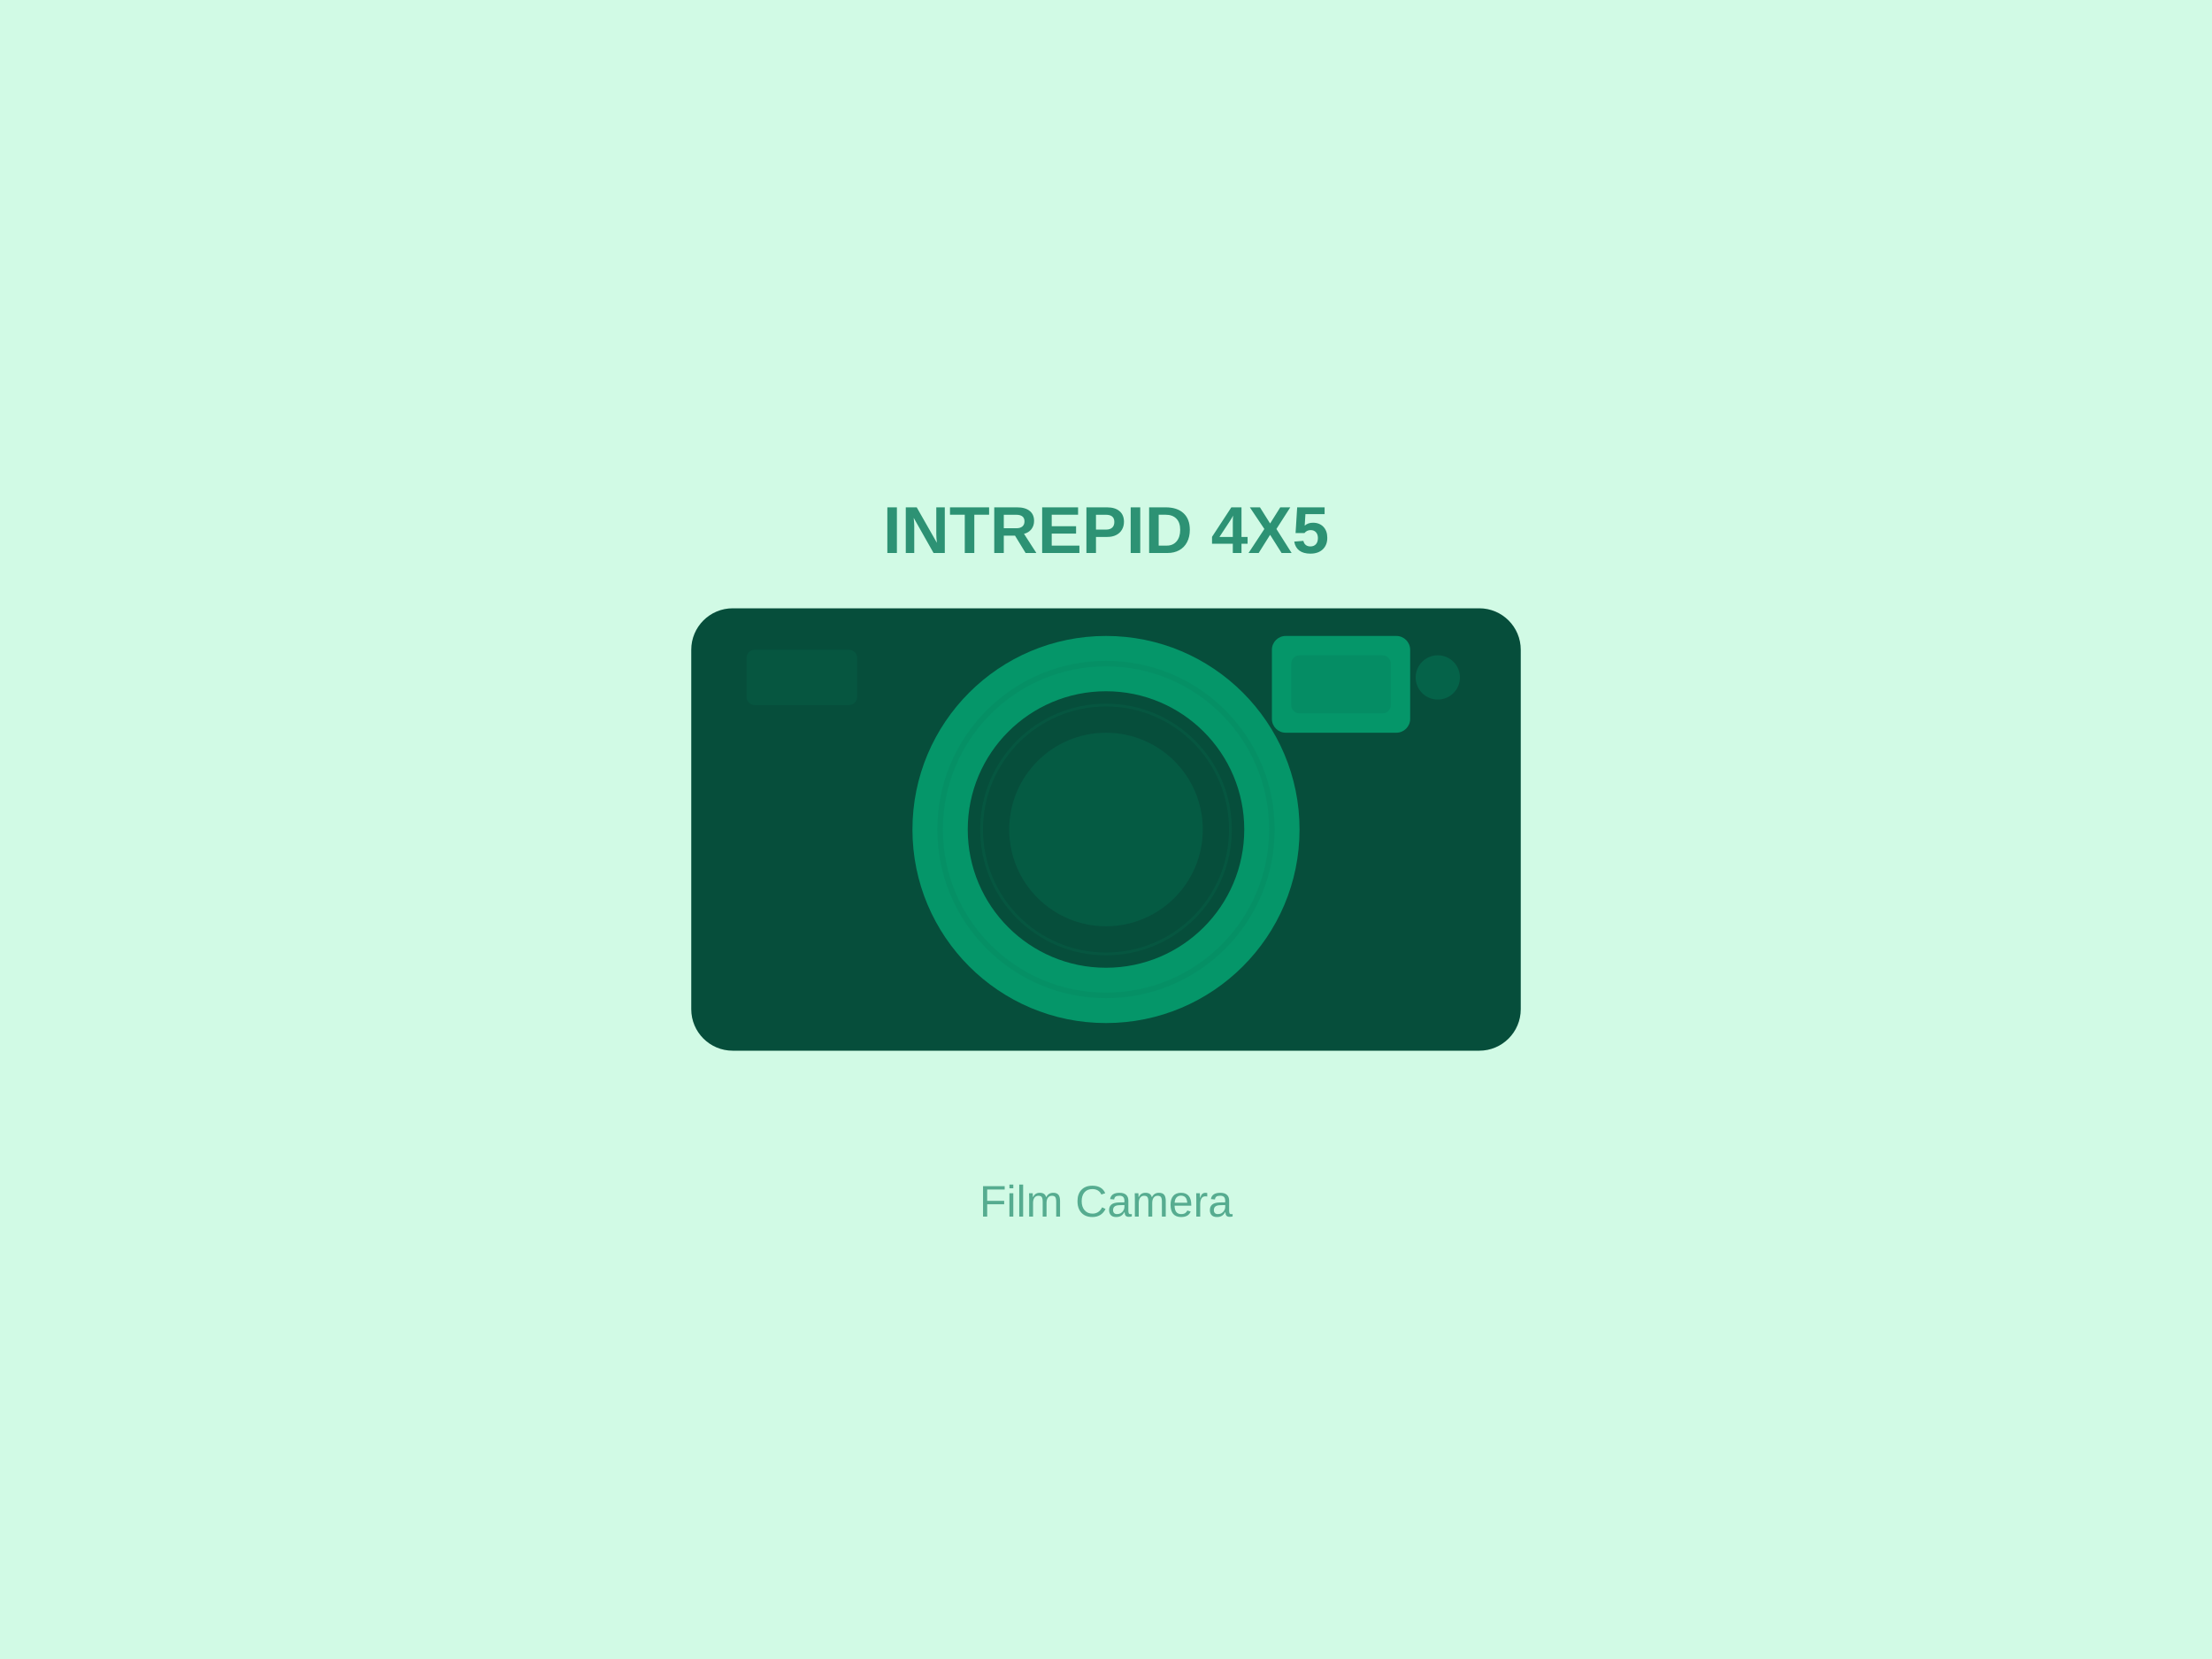
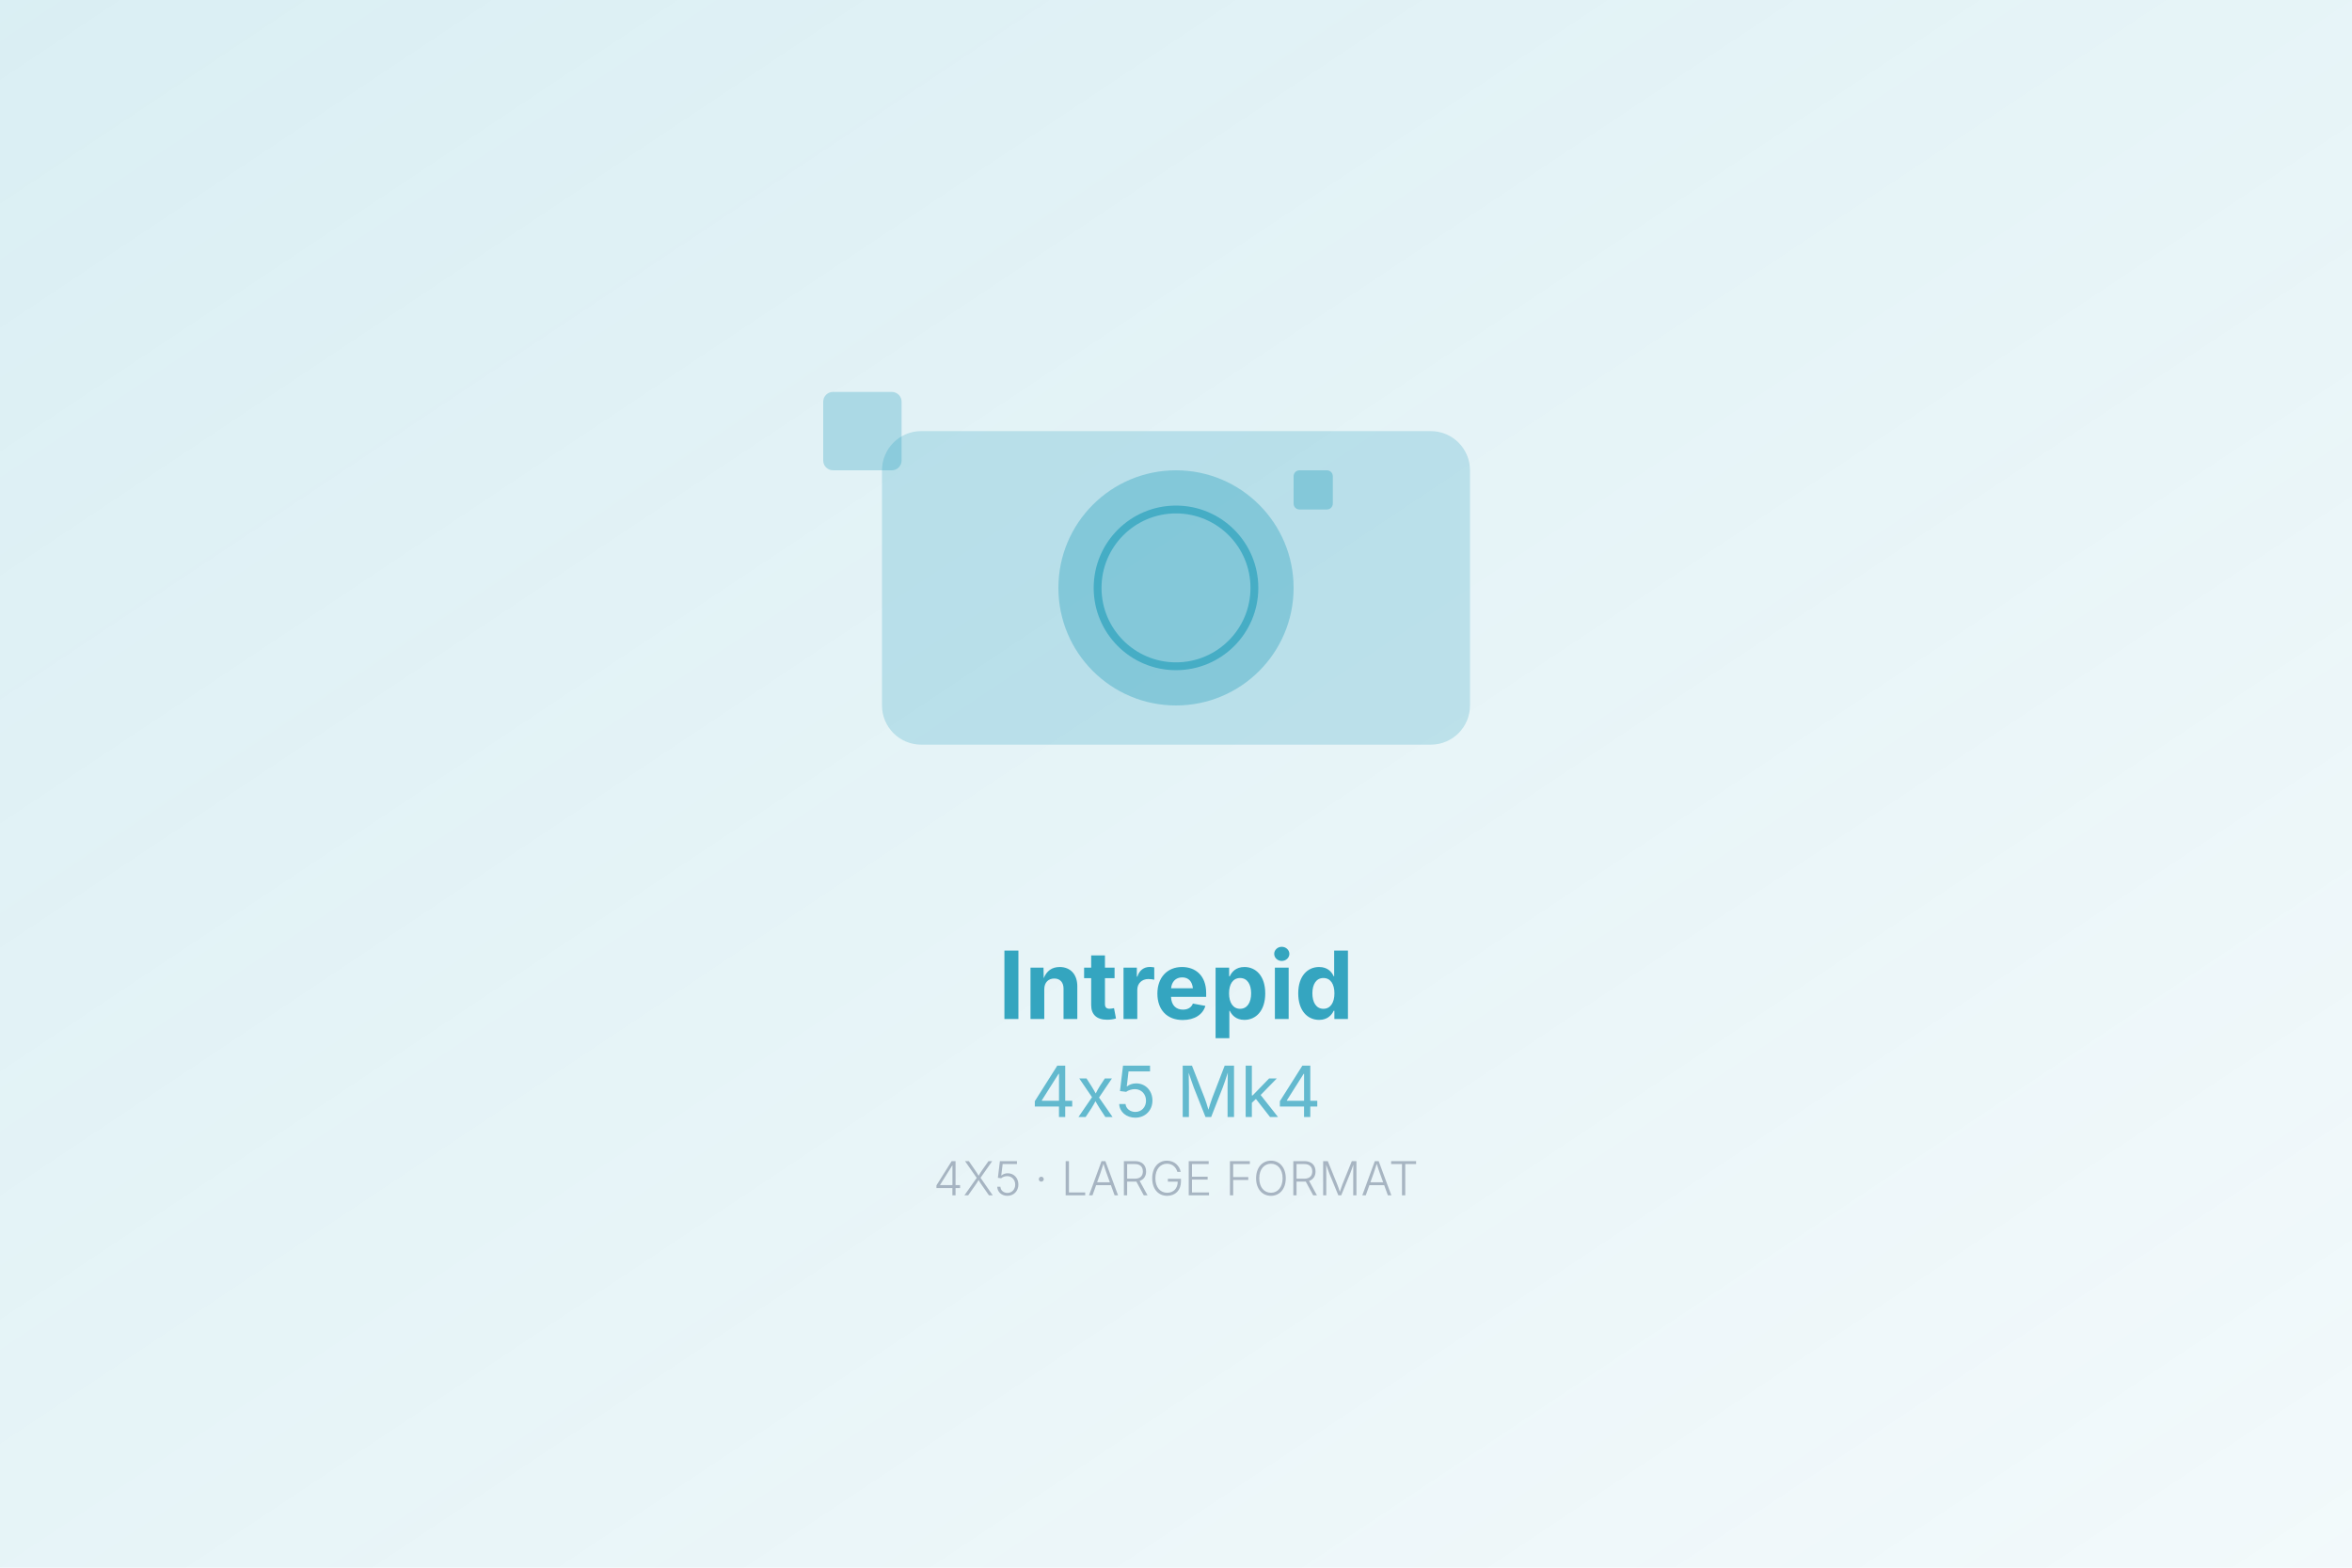
- <svg xmlns="http://www.w3.org/2000/svg" width="800" height="600">
-   <rect width="800" height="600" fill="#d1fae5" />
-   <g transform="translate(400, 300)">
-     <rect x="-150" y="-80" width="300" height="160" fill="#064e3b" rx="15" />
-     <circle cx="0" cy="0" r="70" fill="#059669" />
-     <circle cx="0" cy="0" r="50" fill="#064e3b" />
-     <circle cx="0" cy="0" r="35" fill="#047857" opacity="0.3" />
-     <circle cx="0" cy="0" r="60" fill="none" stroke="#047857" stroke-width="2" opacity="0.2" />
-     <circle cx="0" cy="0" r="45" fill="none" stroke="#047857" stroke-width="1" opacity="0.2" />
-     <rect x="60" y="-70" width="50" height="35" fill="#059669" rx="5" />
-     <rect x="67" y="-63" width="36" height="21" fill="#047857" opacity="0.3" rx="3" />
-     <circle cx="120" cy="-55" r="8" fill="#047857" opacity="0.5" />
-     <rect x="-130" y="-65" width="40" height="20" fill="#047857" opacity="0.2" rx="3" />
-     <text x="0" y="-100" font-family="Arial, sans-serif" font-size="24" fill="#047857" text-anchor="middle" font-weight="bold" opacity="0.8">INTREPID 4X5</text>
-     <text x="0" y="140" font-family="Arial, sans-serif" font-size="16" fill="#047857" text-anchor="middle" opacity="0.6">Film Camera</text>
+ <svg xmlns="http://www.w3.org/2000/svg" width="1200" height="800" viewBox="0 0 1200 800">
+   <defs>
+     <linearGradient id="bg-intrepid-4x5" x1="0%" y1="0%" x2="100%" y2="100%">
+       <stop offset="0%" style="stop-color:#0891b2;stop-opacity:0.15" />
+       <stop offset="100%" style="stop-color:#0891b2;stop-opacity:0.05" />
+     </linearGradient>
+   </defs>
+   <rect width="1200" height="800" fill="url(#bg-intrepid-4x5)" />
+   <g transform="translate(600.0, 300.0)">
+     <rect x="-150" y="-80" width="300" height="160" rx="20" fill="#0891b2" opacity="0.2" />
+     <circle cx="0" cy="0" r="60" fill="#0891b2" opacity="0.3" />
+     <circle cx="0" cy="0" r="40" fill="none" stroke="#0891b2" stroke-width="4" opacity="0.5" />
+     <rect x="-180" y="-100" width="40" height="40" rx="5" fill="#0891b2" opacity="0.25" />
+     <rect x="60" y="-60" width="20" height="20" rx="3" fill="#0891b2" opacity="0.3" />
  </g>
+   <text x="600.0" y="520.0" font-family="system-ui, -apple-system, sans-serif" font-size="48" font-weight="700" fill="#0891b2" text-anchor="middle" opacity="0.8">
+     Intrepid
+   </text>
+   <text x="600.0" y="570.0" font-family="system-ui, -apple-system, sans-serif" font-size="36" font-weight="400" fill="#0891b2" text-anchor="middle" opacity="0.6">
+     4x5 Mk4
+   </text>
+   <text x="600.0" y="610.0" font-family="system-ui, -apple-system, sans-serif" font-size="24" font-weight="300" fill="#64748b" text-anchor="middle" opacity="0.5">
+     4X5 · LARGE FORMAT
+   </text>
</svg>
